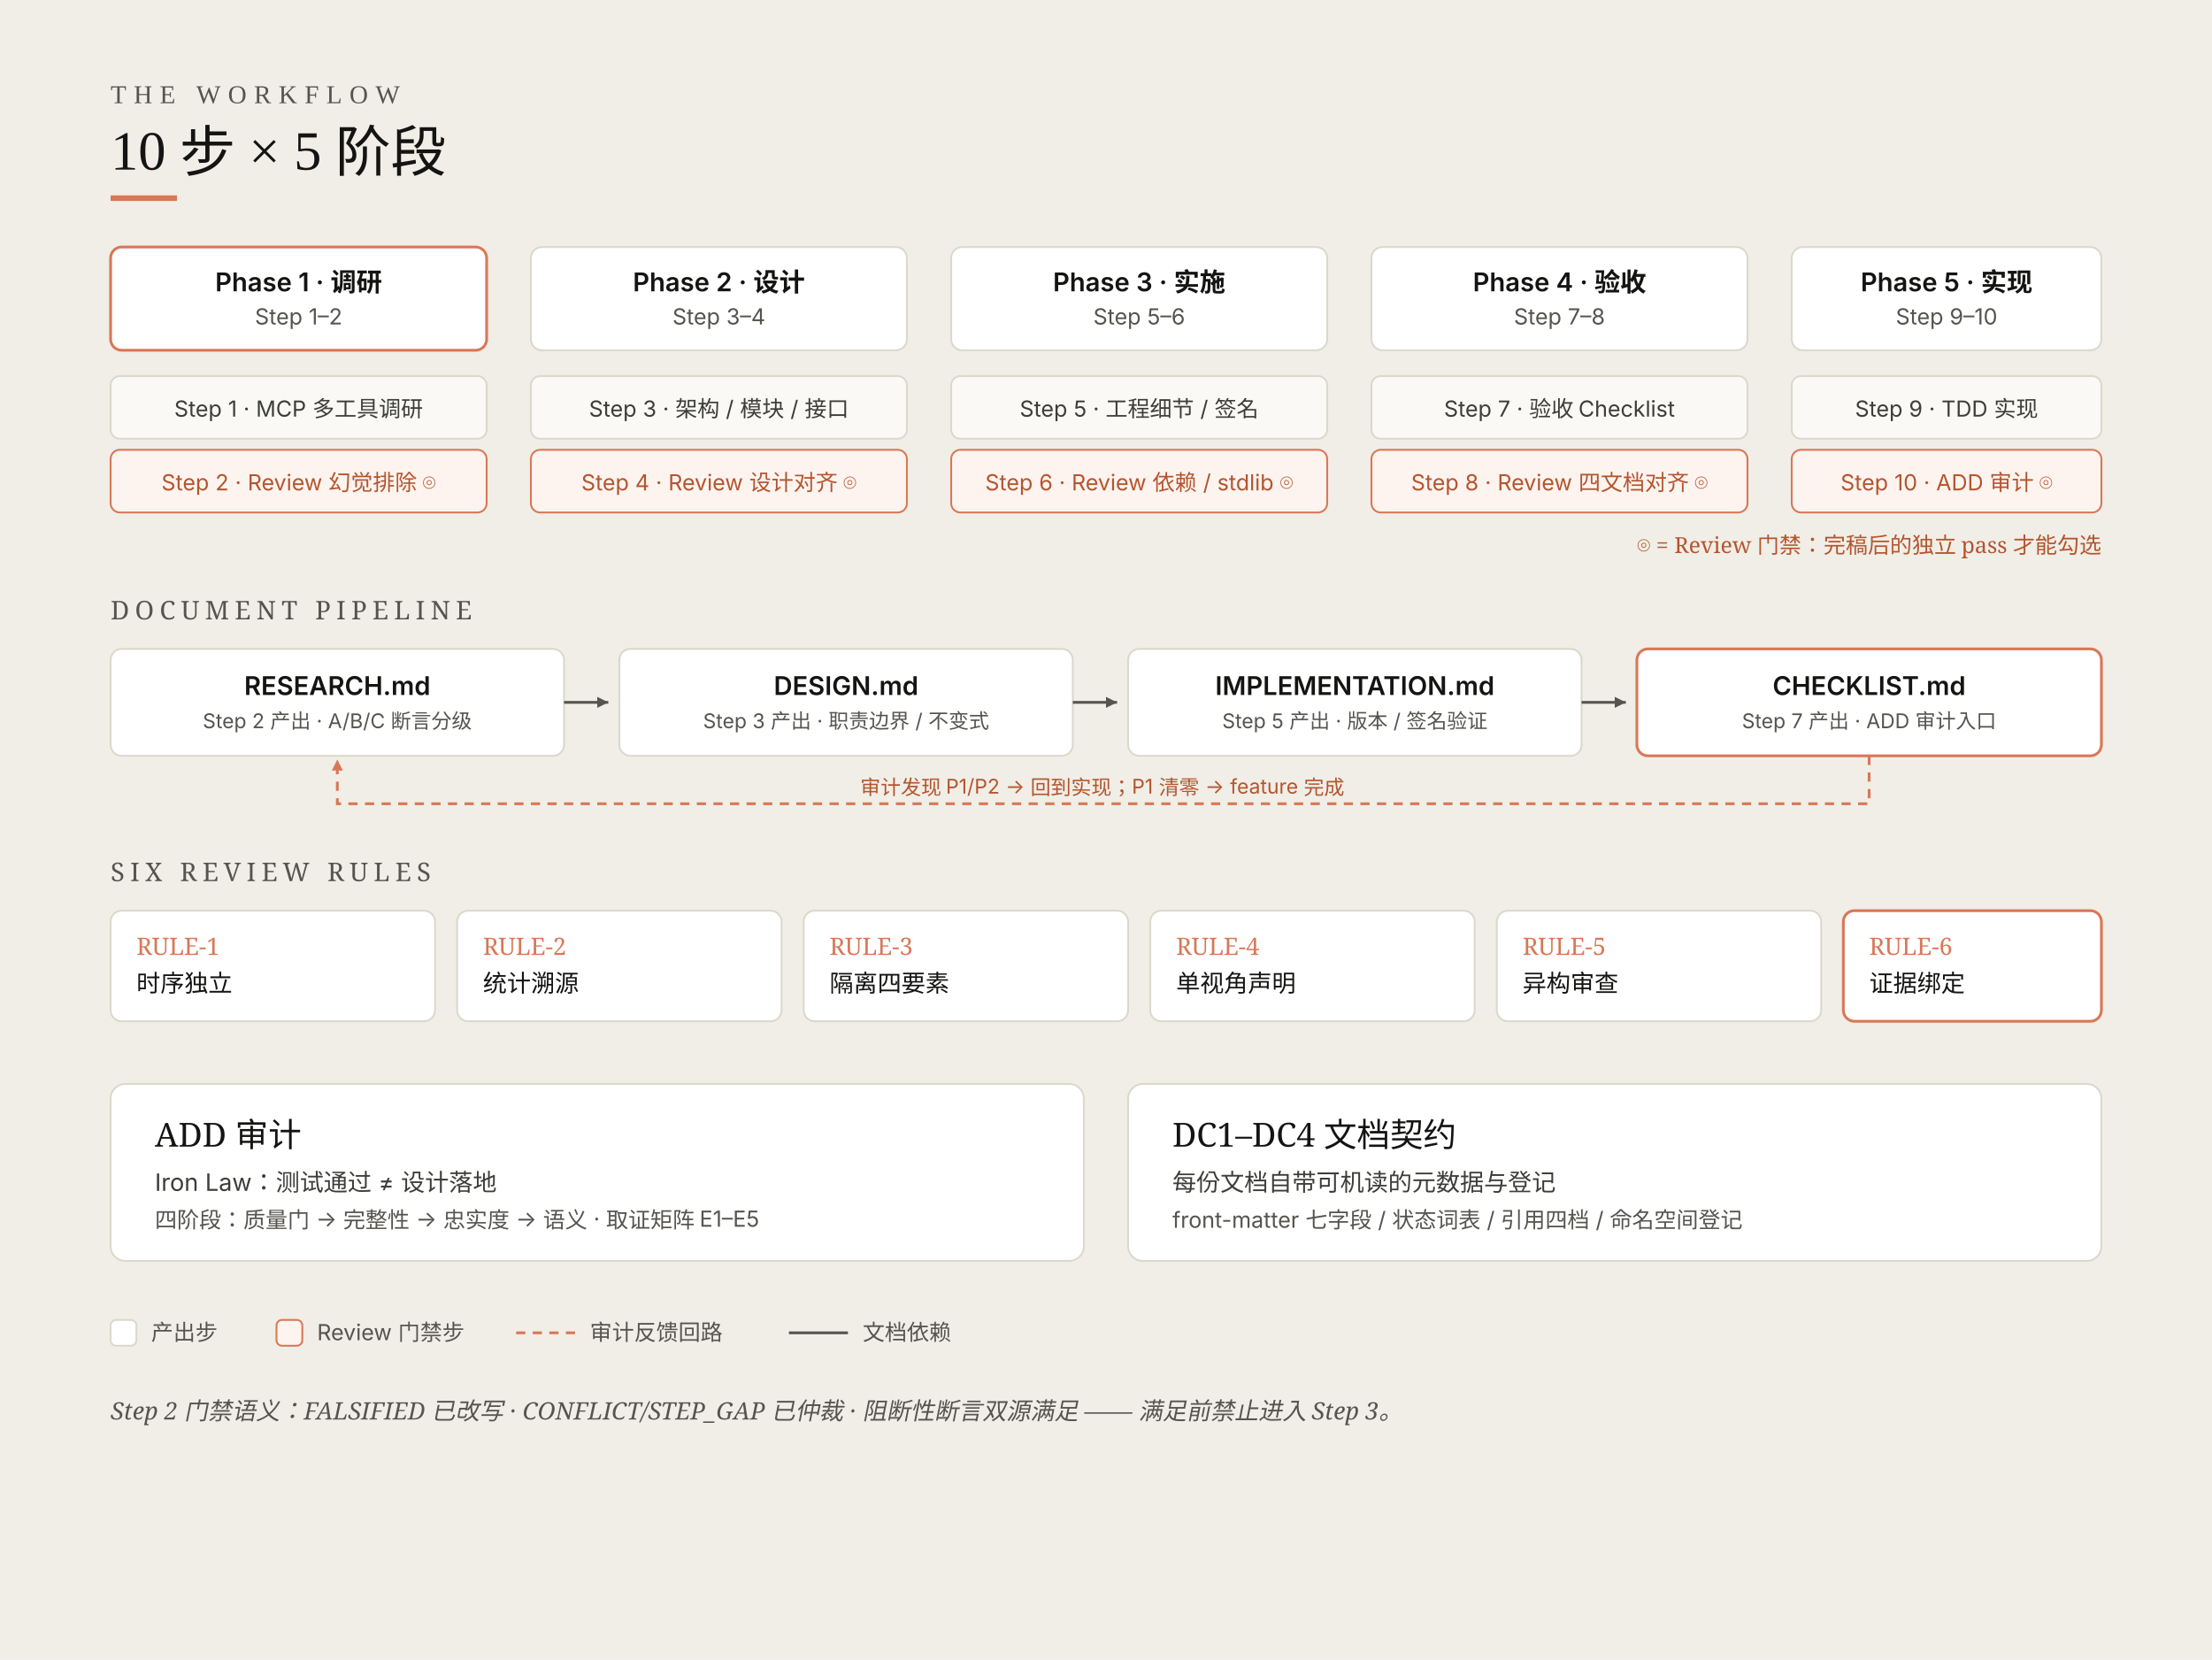
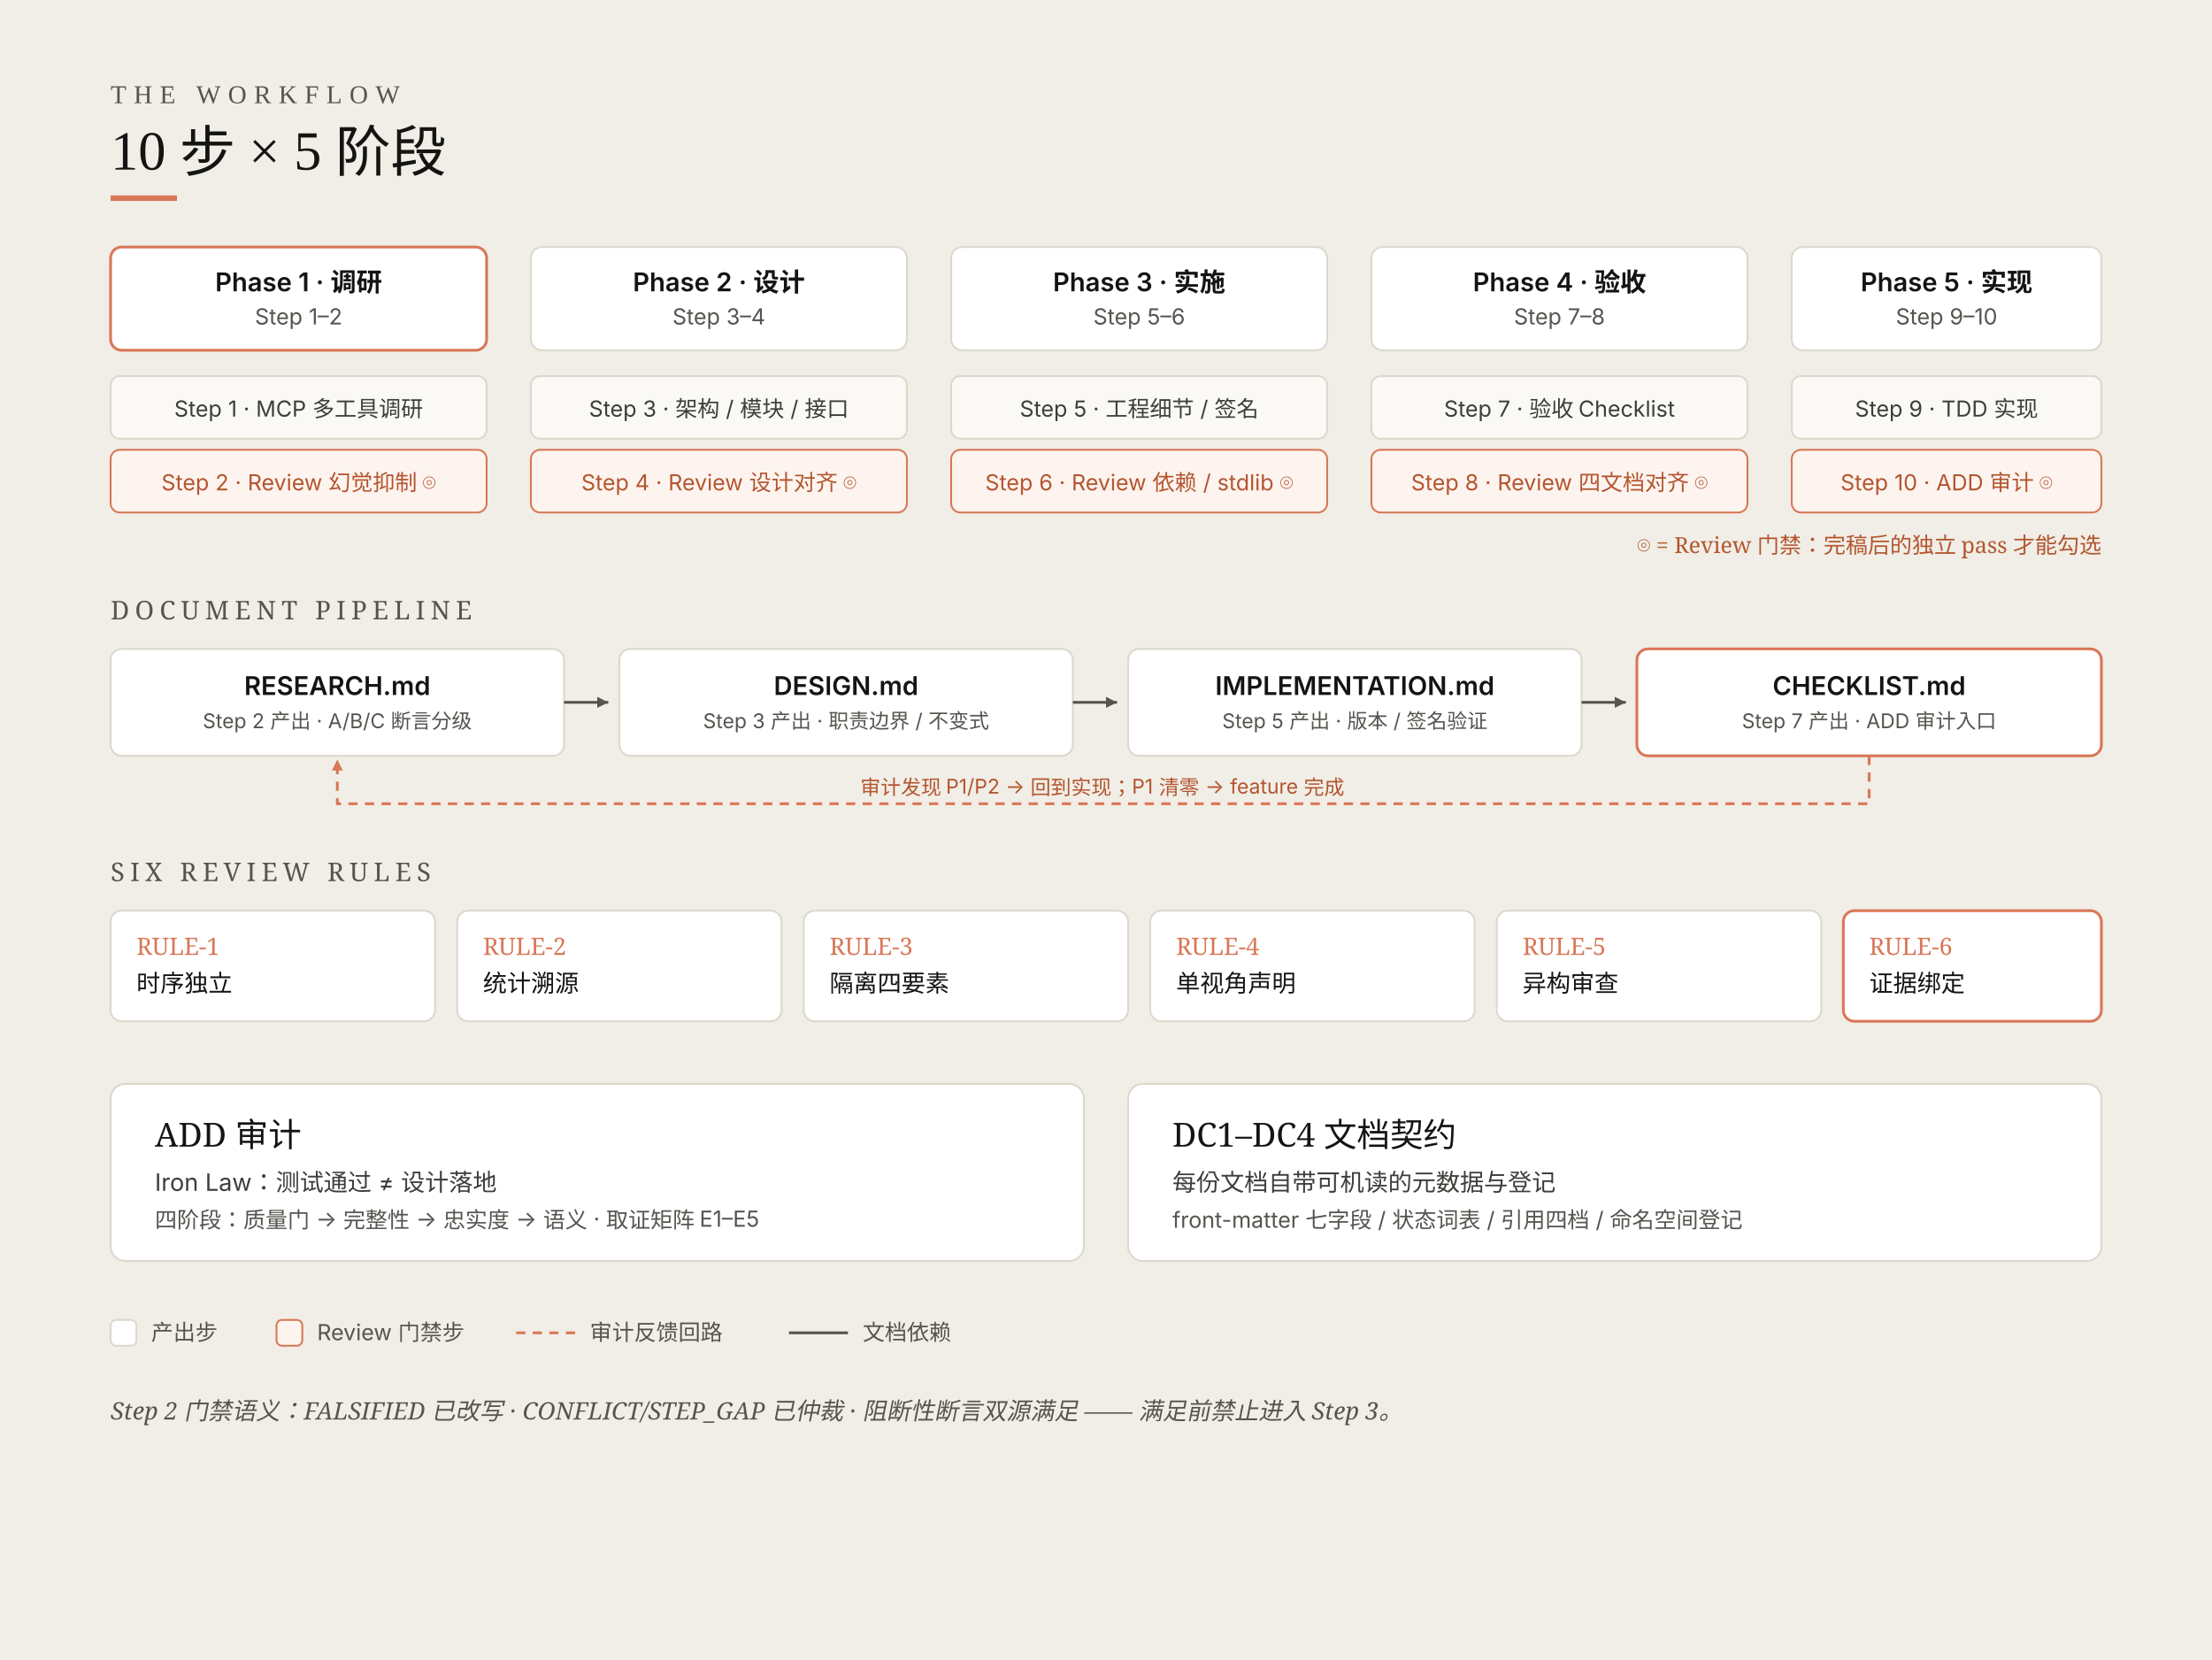
<svg xmlns="http://www.w3.org/2000/svg" viewBox="0 0 1200 900" width="1200" height="900">
  <rect width="1200" height="900" fill="#F0EEE6" />
  <defs>
    <marker id="a" viewBox="0 0 8 8" refX="7" refY="4" markerWidth="8" markerHeight="8" markerUnits="userSpaceOnUse" orient="auto">
      <path d="M1 1 L7 4 L1 7 Z" fill="#55544F" />
    </marker>
    <marker id="ar" viewBox="0 0 8 8" refX="7" refY="4" markerWidth="8" markerHeight="8" markerUnits="userSpaceOnUse" orient="auto">
      <path d="M1 1 L7 4 L1 7 Z" fill="#D97757" />
    </marker>
  </defs>
  <text x="60" y="56" font-family="Georgia, 'Times New Roman', serif" font-size="14" letter-spacing="4" fill="#55544F">THE WORKFLOW</text>
  <text x="60" y="92" font-family="Georgia, 'Times New Roman', serif" font-size="30" fill="#141413">10 步 × 5 阶段</text>
  <rect x="60" y="106" width="36" height="3" fill="#D97757" />
  <g font-family="-apple-system, 'Segoe UI', sans-serif">
    <g>
      <rect x="60" y="134" width="204" height="56" rx="6" fill="#FFFFFF" stroke="#D97757" stroke-width="1.5" />
      <text x="162" y="158" text-anchor="middle" font-size="14" font-weight="600" fill="#141413">Phase 1 · 调研</text>
      <text x="162" y="176" text-anchor="middle" font-size="12" fill="#55544F">Step 1–2</text>
    </g>
    <g>
      <rect x="288" y="134" width="204" height="56" rx="6" fill="#FFFFFF" stroke="#DBD8CC" />
      <text x="390" y="158" text-anchor="middle" font-size="14" font-weight="600" fill="#141413">Phase 2 · 设计</text>
      <text x="390" y="176" text-anchor="middle" font-size="12" fill="#55544F">Step 3–4</text>
    </g>
    <g>
      <rect x="516" y="134" width="204" height="56" rx="6" fill="#FFFFFF" stroke="#DBD8CC" />
      <text x="618" y="158" text-anchor="middle" font-size="14" font-weight="600" fill="#141413">Phase 3 · 实施</text>
      <text x="618" y="176" text-anchor="middle" font-size="12" fill="#55544F">Step 5–6</text>
    </g>
    <g>
      <rect x="744" y="134" width="204" height="56" rx="6" fill="#FFFFFF" stroke="#DBD8CC" />
      <text x="846" y="158" text-anchor="middle" font-size="14" font-weight="600" fill="#141413">Phase 4 · 验收</text>
      <text x="846" y="176" text-anchor="middle" font-size="12" fill="#55544F">Step 7–8</text>
    </g>
    <g>
      <rect x="972" y="134" width="168" height="56" rx="6" fill="#FFFFFF" stroke="#DBD8CC" />
      <text x="1056" y="158" text-anchor="middle" font-size="14" font-weight="600" fill="#141413">Phase 5 · 实现</text>
      <text x="1056" y="176" text-anchor="middle" font-size="12" fill="#55544F">Step 9–10</text>
    </g>
  </g>
  <g font-family="-apple-system, 'Segoe UI', sans-serif" font-size="12">
    <g>
      <rect x="60" y="204" width="204" height="34" rx="5" fill="#FAF9F5" stroke="#DBD8CC" />
      <text x="162" y="226" text-anchor="middle" fill="#3D3D3A">Step 1 · MCP 多工具调研</text>
      <rect x="60" y="244" width="204" height="34" rx="5" fill="#FDF4EF" stroke="#D97757" />
-       <text x="162" y="266" text-anchor="middle" fill="#B4552F">Step 2 · Review 幻觉排除 ⌾</text>
+       <text x="162" y="266" text-anchor="middle" fill="#B4552F">Step 2 · Review 幻觉抑制 ⌾</text>
    </g>
    <g>
      <rect x="288" y="204" width="204" height="34" rx="5" fill="#FAF9F5" stroke="#DBD8CC" />
      <text x="390" y="226" text-anchor="middle" fill="#3D3D3A">Step 3 · 架构 / 模块 / 接口</text>
      <rect x="288" y="244" width="204" height="34" rx="5" fill="#FDF4EF" stroke="#D97757" />
      <text x="390" y="266" text-anchor="middle" fill="#B4552F">Step 4 · Review 设计对齐 ⌾</text>
    </g>
    <g>
      <rect x="516" y="204" width="204" height="34" rx="5" fill="#FAF9F5" stroke="#DBD8CC" />
      <text x="618" y="226" text-anchor="middle" fill="#3D3D3A">Step 5 · 工程细节 / 签名</text>
      <rect x="516" y="244" width="204" height="34" rx="5" fill="#FDF4EF" stroke="#D97757" />
      <text x="618" y="266" text-anchor="middle" fill="#B4552F">Step 6 · Review 依赖 / stdlib ⌾</text>
    </g>
    <g>
      <rect x="744" y="204" width="204" height="34" rx="5" fill="#FAF9F5" stroke="#DBD8CC" />
      <text x="846" y="226" text-anchor="middle" fill="#3D3D3A">Step 7 · 验收 Checklist</text>
      <rect x="744" y="244" width="204" height="34" rx="5" fill="#FDF4EF" stroke="#D97757" />
      <text x="846" y="266" text-anchor="middle" fill="#B4552F">Step 8 · Review 四文档对齐 ⌾</text>
    </g>
    <g>
      <rect x="972" y="204" width="168" height="34" rx="5" fill="#FAF9F5" stroke="#DBD8CC" />
      <text x="1056" y="226" text-anchor="middle" fill="#3D3D3A">Step 9 · TDD 实现</text>
      <rect x="972" y="244" width="168" height="34" rx="5" fill="#FDF4EF" stroke="#D97757" />
      <text x="1056" y="266" text-anchor="middle" fill="#B4552F">Step 10 · ADD 审计 ⌾</text>
    </g>
  </g>
  <text x="1140" y="300" text-anchor="end" font-family="Georgia, serif" font-size="12" fill="#B4552F">⌾ = Review 门禁：完稿后的独立 pass 才能勾选</text>
  <text x="60" y="336" font-family="Georgia, serif" font-size="14" letter-spacing="3" fill="#55544F">DOCUMENT PIPELINE</text>
  <g font-family="-apple-system, 'Segoe UI', sans-serif">
    <g>
      <rect x="60" y="352" width="246" height="58" rx="6" fill="#FFFFFF" stroke="#DBD8CC" />
      <text x="183" y="377" text-anchor="middle" font-size="14" font-weight="600" fill="#141413">RESEARCH.md</text>
      <text x="183" y="395" text-anchor="middle" font-size="11" fill="#55544F">Step 2 产出 · A/B/C 断言分级</text>
    </g>
    <g>
      <rect x="336" y="352" width="246" height="58" rx="6" fill="#FFFFFF" stroke="#DBD8CC" />
      <text x="459" y="377" text-anchor="middle" font-size="14" font-weight="600" fill="#141413">DESIGN.md</text>
      <text x="459" y="395" text-anchor="middle" font-size="11" fill="#55544F">Step 3 产出 · 职责边界 / 不变式</text>
    </g>
    <g>
      <rect x="612" y="352" width="246" height="58" rx="6" fill="#FFFFFF" stroke="#DBD8CC" />
      <text x="735" y="377" text-anchor="middle" font-size="14" font-weight="600" fill="#141413">IMPLEMENTATION.md</text>
      <text x="735" y="395" text-anchor="middle" font-size="11" fill="#55544F">Step 5 产出 · 版本 / 签名验证</text>
    </g>
    <g>
      <rect x="888" y="352" width="252" height="58" rx="6" fill="#FFFFFF" stroke="#D97757" stroke-width="1.5" />
      <text x="1014" y="377" text-anchor="middle" font-size="14" font-weight="600" fill="#141413">CHECKLIST.md</text>
      <text x="1014" y="395" text-anchor="middle" font-size="11" fill="#55544F">Step 7 产出 · ADD 审计入口</text>
    </g>
    <path d="M306 381 L330 381" stroke="#55544F" stroke-width="1.5" fill="none" marker-end="url(#a)" />
    <path d="M582 381 L606 381" stroke="#55544F" stroke-width="1.5" fill="none" marker-end="url(#a)" />
    <path d="M858 381 L882 381" stroke="#55544F" stroke-width="1.5" fill="none" marker-end="url(#a)" />
  </g>
  <path d="M1014 410 L1014 436 L183 436 L183 412" stroke="#D97757" stroke-width="1.5" stroke-dasharray="5 4" fill="none" marker-end="url(#ar)" />
  <text x="598" y="431" text-anchor="middle" font-family="-apple-system, 'Segoe UI', sans-serif" font-size="11" fill="#B4552F">审计发现 P1/P2 → 回到实现；P1 清零 → feature 完成</text>
  <text x="60" y="478" font-family="Georgia, serif" font-size="14" letter-spacing="3" fill="#55544F">SIX REVIEW RULES</text>
  <g font-family="-apple-system, 'Segoe UI', sans-serif">
    <g>
      <rect x="60" y="494" width="176" height="60" rx="6" fill="#FFFFFF" stroke="#DBD8CC" />
      <text x="74" y="518" font-family="Georgia, serif" font-size="13" fill="#D97757">RULE-1</text>
      <text x="74" y="538" font-size="13" fill="#141413">时序独立</text>
    </g>
    <g>
      <rect x="248" y="494" width="176" height="60" rx="6" fill="#FFFFFF" stroke="#DBD8CC" />
      <text x="262" y="518" font-family="Georgia, serif" font-size="13" fill="#D97757">RULE-2</text>
      <text x="262" y="538" font-size="13" fill="#141413">统计溯源</text>
    </g>
    <g>
      <rect x="436" y="494" width="176" height="60" rx="6" fill="#FFFFFF" stroke="#DBD8CC" />
      <text x="450" y="518" font-family="Georgia, serif" font-size="13" fill="#D97757">RULE-3</text>
      <text x="450" y="538" font-size="13" fill="#141413">隔离四要素</text>
    </g>
    <g>
      <rect x="624" y="494" width="176" height="60" rx="6" fill="#FFFFFF" stroke="#DBD8CC" />
      <text x="638" y="518" font-family="Georgia, serif" font-size="13" fill="#D97757">RULE-4</text>
      <text x="638" y="538" font-size="13" fill="#141413">单视角声明</text>
    </g>
    <g>
      <rect x="812" y="494" width="176" height="60" rx="6" fill="#FFFFFF" stroke="#DBD8CC" />
      <text x="826" y="518" font-family="Georgia, serif" font-size="13" fill="#D97757">RULE-5</text>
      <text x="826" y="538" font-size="13" fill="#141413">异构审查</text>
    </g>
    <g>
      <rect x="1000" y="494" width="140" height="60" rx="6" fill="#FFFFFF" stroke="#D97757" stroke-width="1.5" />
      <text x="1014" y="518" font-family="Georgia, serif" font-size="13" fill="#D97757">RULE-6</text>
      <text x="1014" y="538" font-size="13" fill="#141413">证据绑定</text>
    </g>
  </g>
  <g font-family="-apple-system, 'Segoe UI', sans-serif">
    <rect x="60" y="588" width="528" height="96" rx="8" fill="#FFFFFF" stroke="#DBD8CC" />
    <text x="84" y="622" font-family="Georgia, serif" font-size="18" fill="#141413">ADD 审计</text>
    <text x="84" y="646" font-size="13" fill="#3D3D3A">Iron Law：测试通过 ≠ 设计落地</text>
    <text x="84" y="666" font-size="12" fill="#55544F">四阶段：质量门 → 完整性 → 忠实度 → 语义 · 取证矩阵 E1–E5</text>
    <rect x="612" y="588" width="528" height="96" rx="8" fill="#FFFFFF" stroke="#DBD8CC" />
    <text x="636" y="622" font-family="Georgia, serif" font-size="18" fill="#141413">DC1–DC4 文档契约</text>
    <text x="636" y="646" font-size="13" fill="#3D3D3A">每份文档自带可机读的元数据与登记</text>
    <text x="636" y="666" font-size="12" fill="#55544F">front-matter 七字段 / 状态词表 / 引用四档 / 命名空间登记</text>
  </g>
  <g font-family="-apple-system, 'Segoe UI', sans-serif" font-size="12" fill="#55544F">
    <rect x="60" y="716" width="14" height="14" rx="3" fill="#FFFFFF" stroke="#DBD8CC" />
    <text x="82" y="727">产出步</text>
    <rect x="150" y="716" width="14" height="14" rx="3" fill="#FDF4EF" stroke="#D97757" />
    <text x="172" y="727">Review 门禁步</text>
    <line x1="280" y1="723" x2="312" y2="723" stroke="#D97757" stroke-width="1.5" stroke-dasharray="5 4" />
    <text x="320" y="727">审计反馈回路</text>
    <line x1="428" y1="723" x2="460" y2="723" stroke="#55544F" stroke-width="1.5" />
    <text x="468" y="727">文档依赖</text>
  </g>
  <text x="60" y="770" font-family="Georgia, serif" font-size="13" fill="#55544F" font-style="italic">Step 2 门禁语义：FALSIFIED 已改写 · CONFLICT/STEP_GAP 已仲裁 · 阻断性断言双源满足 —— 满足前禁止进入 Step 3。</text>
</svg>
